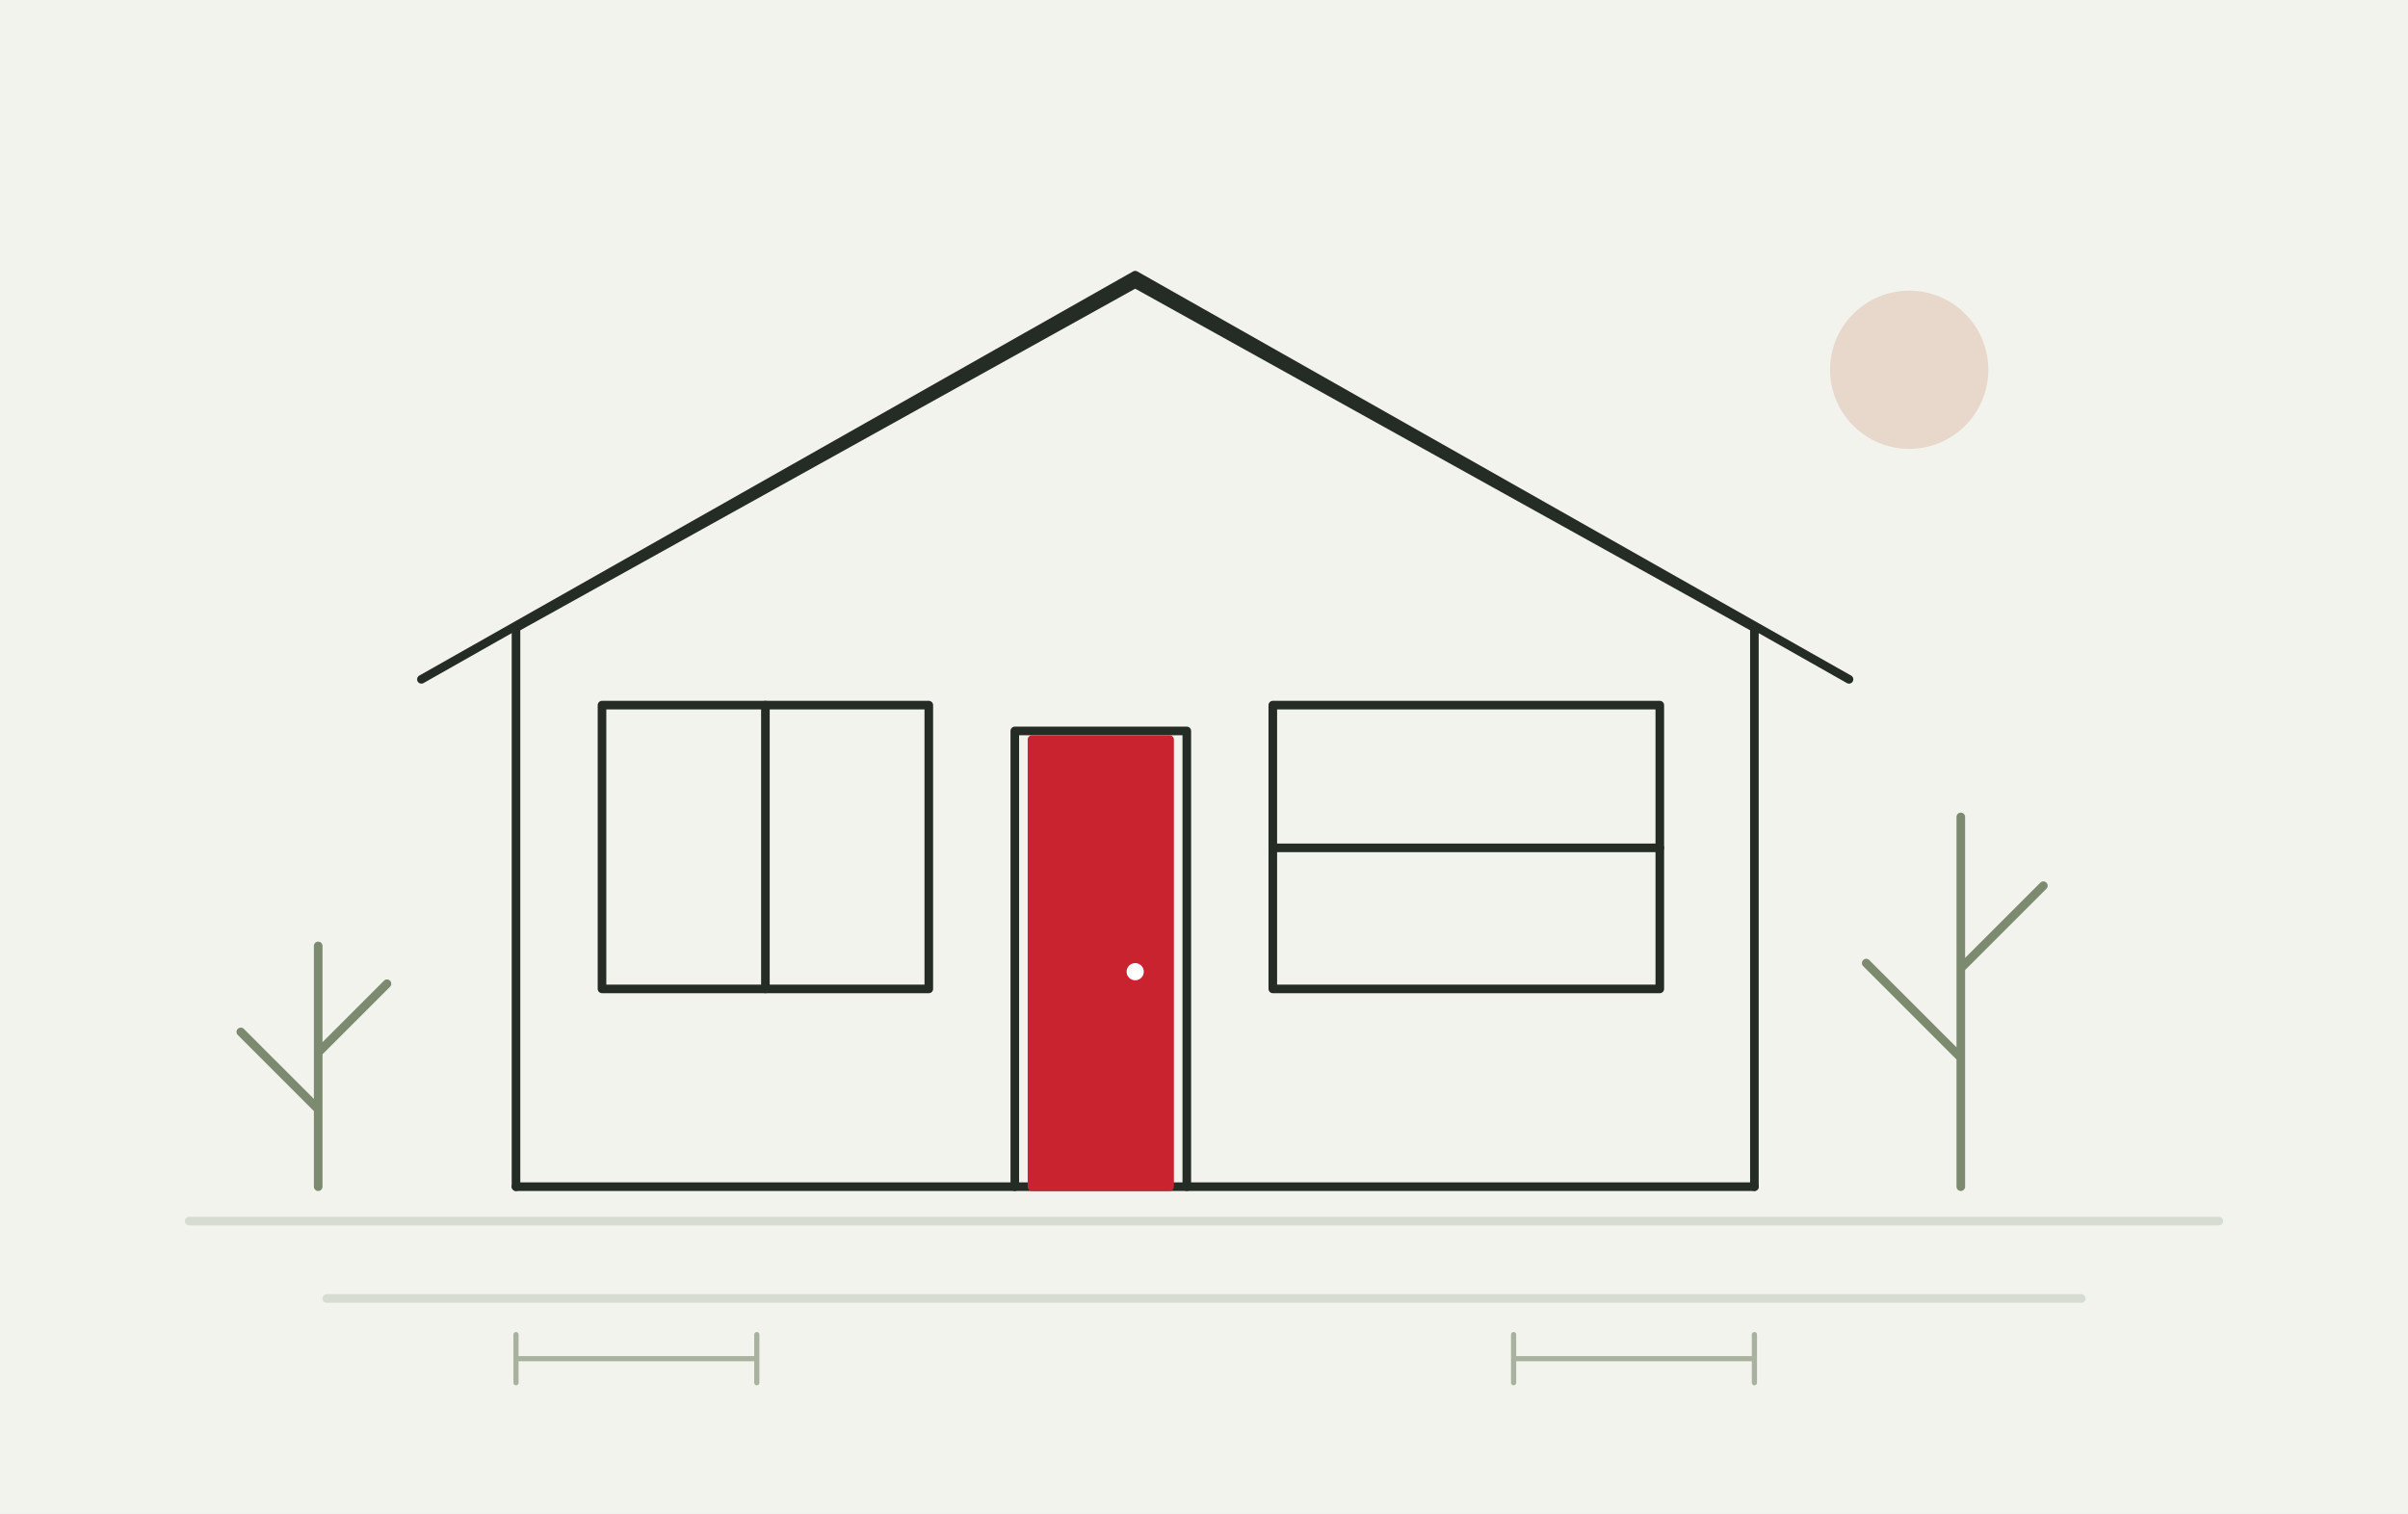
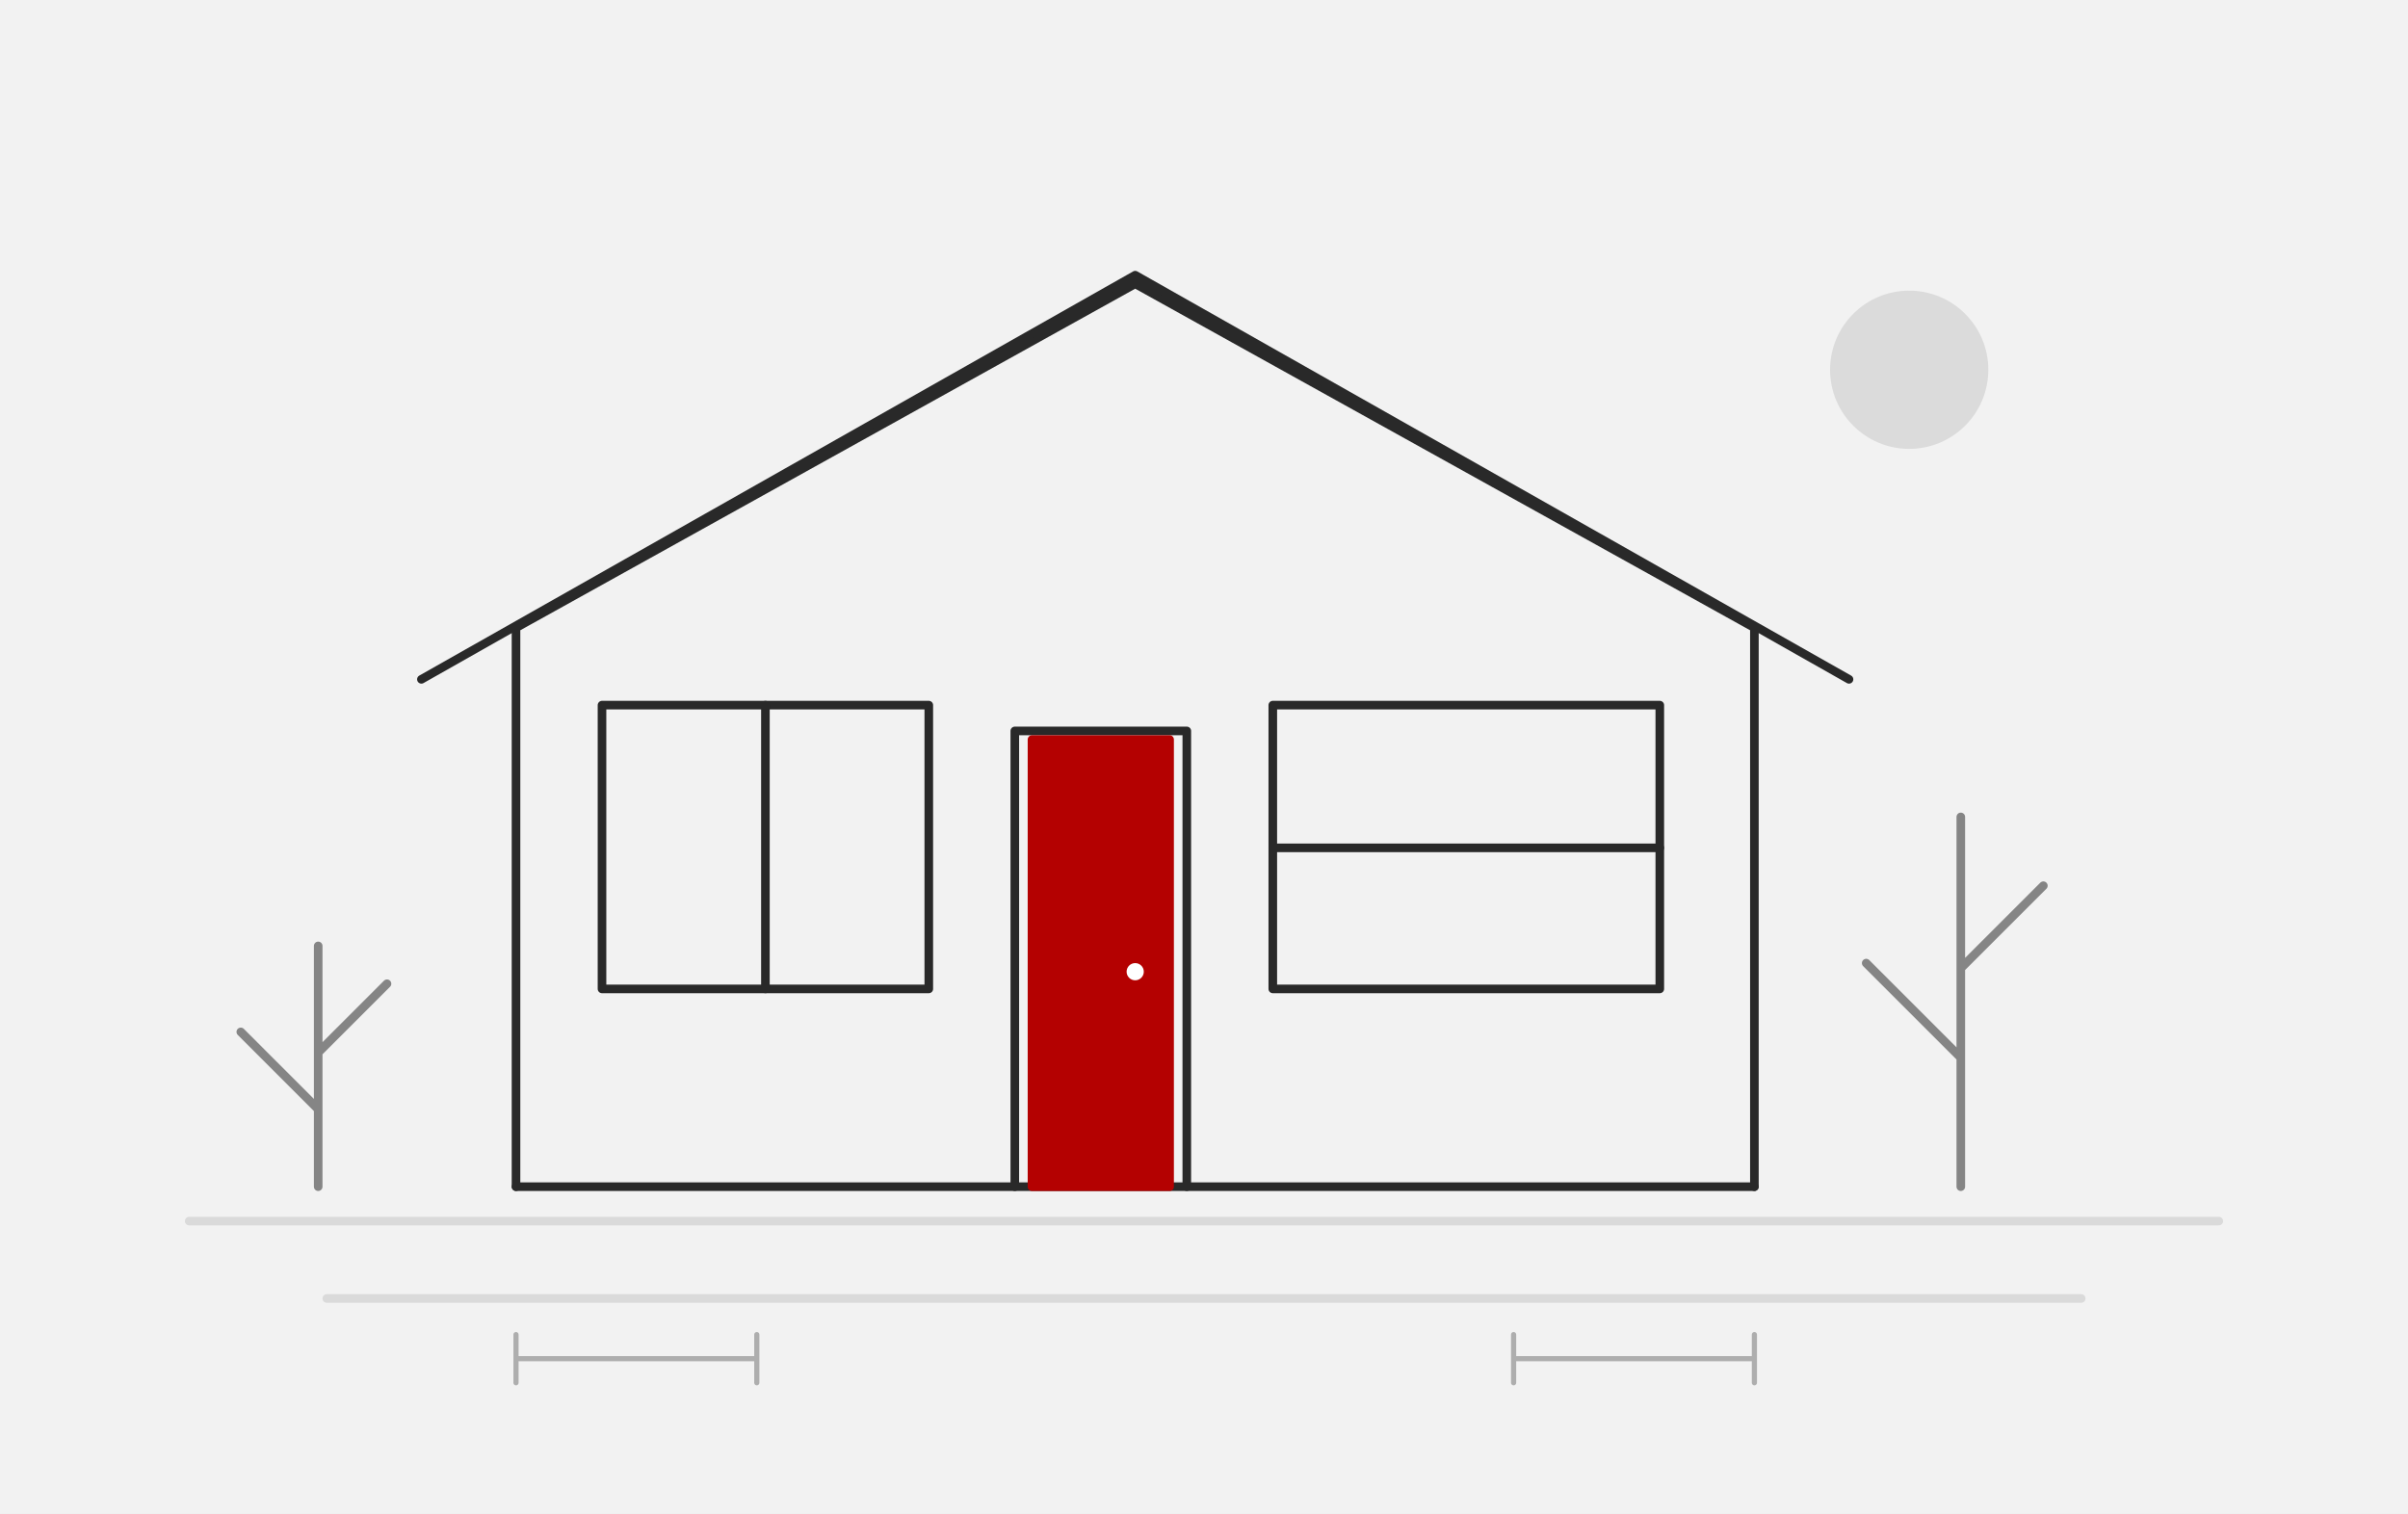
<svg xmlns="http://www.w3.org/2000/svg" width="1400" height="880" viewBox="0 0 1400 880">
-   <rect width="1400" height="880" fill="#f2f3ed" />
-   <g fill="none" stroke="#252b25" stroke-width="5" stroke-linejoin="round" stroke-linecap="round">
-     <path d="M110 710h1180M190 755h1020" stroke="#d7dcd0" />
+   <rect width="1400" height="880" fill="#f2f2f2" />
+   <g fill="none" stroke="#292929" stroke-width="5" stroke-linejoin="round" stroke-linecap="round">
+     <path d="M110 710h1180M190 755h1020" stroke="#dadada" />
    <path d="M300 690V365l360-200 360 200v325" />
    <path d="m245 395 415-235 415 235" />
    <path d="M350 410h190v165H350Zm390 0h225v165H740Z" />
    <path d="M445 410v165m295-82h225M590 690V425h100v265" />
    <path d="M300 690h720" />
-     <path d="M600 430h80v260h-80Z" fill="#c92330" stroke="#c92330" />
+     <path d="M600 430h80v260h-80Z" fill="#b40101" stroke="#b40101" />
    <circle cx="660" cy="565" r="5" fill="#fff" stroke="none" />
-     <path d="M185 690V550m0 95-45-45m45 12 40-40M1140 690V475m0 140-55-55m55 3 48-48" stroke="#7c8a70" />
-     <circle cx="1110" cy="215" r="46" fill="#e8d8cc" stroke="none" />
-     <path d="M300 790h140m440 0h140M300 776v28m140-28v28m440-28v28m140-28v28" stroke="#a9b19f" stroke-width="3" />
+     <path d="M185 690V550m0 95-45-45m45 12 40-40M1140 690V475m0 140-55-55m55 3 48-48" stroke="#858585" />
+     <circle cx="1110" cy="215" r="46" fill="#dbdbdb" stroke="none" />
+     <path d="M300 790h140m440 0h140M300 776v28m140-28v28m440-28v28m140-28v28" stroke="#aeaeae" stroke-width="3" />
  </g>
</svg>
